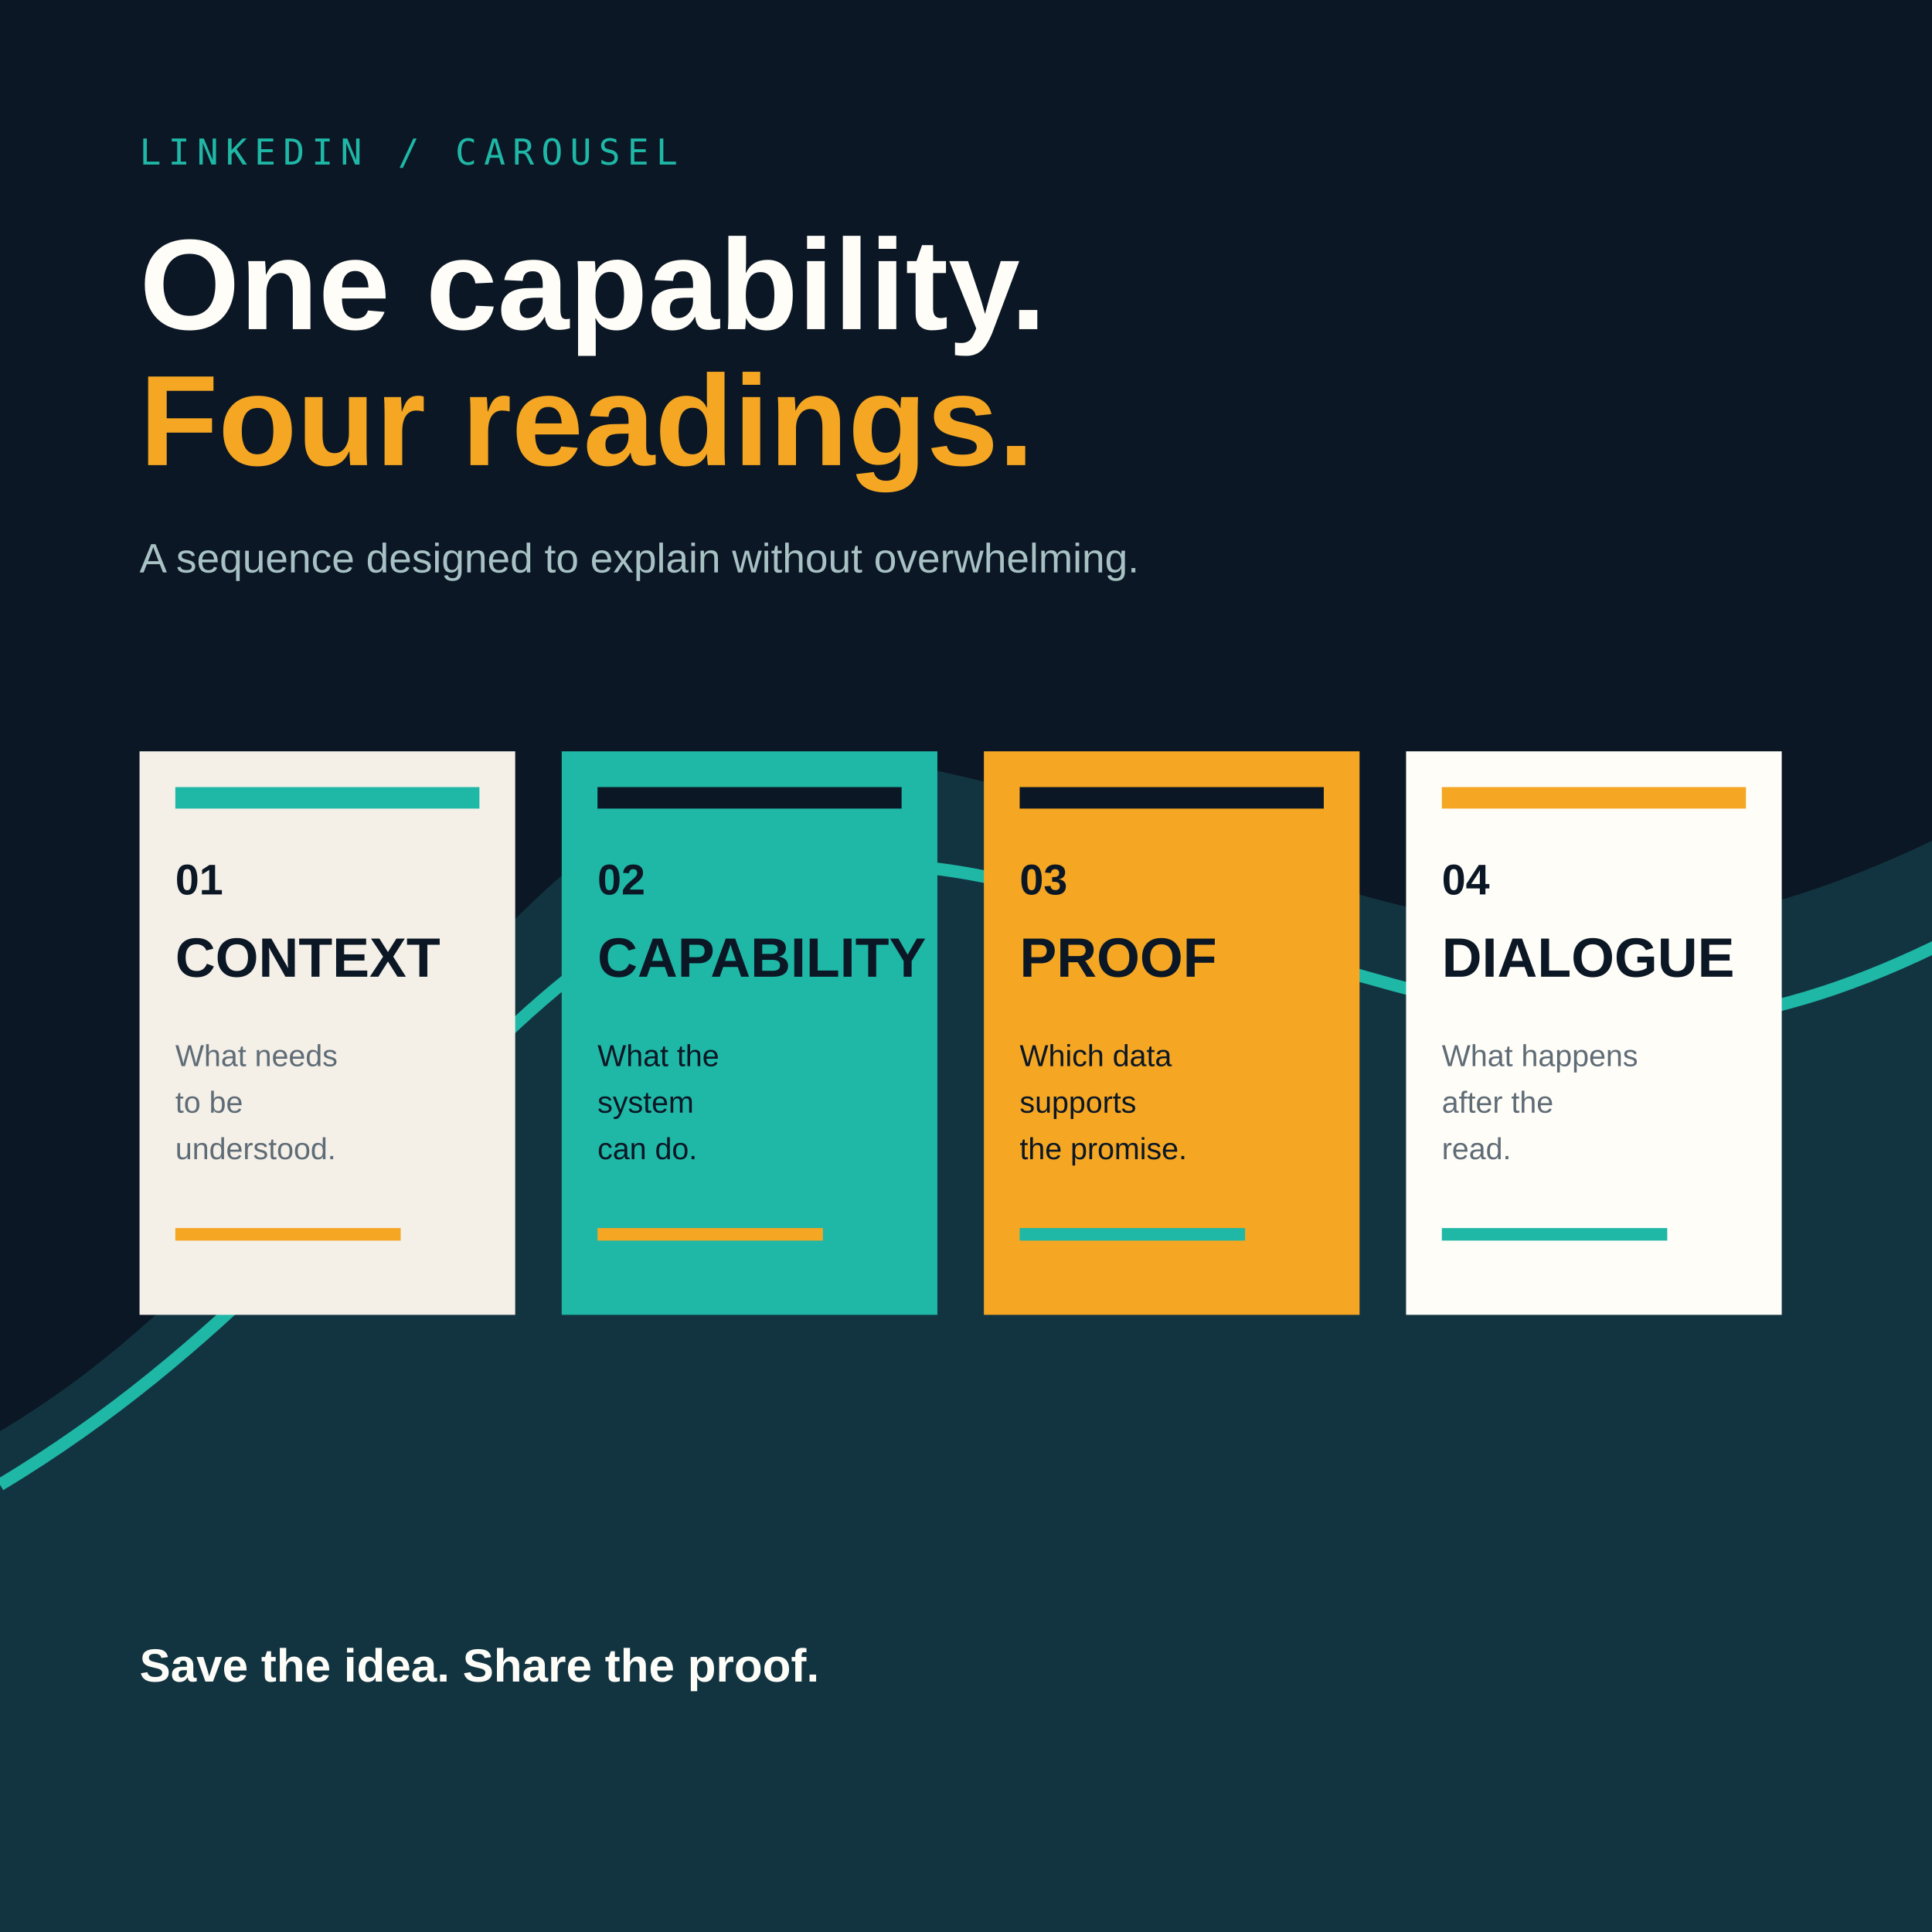
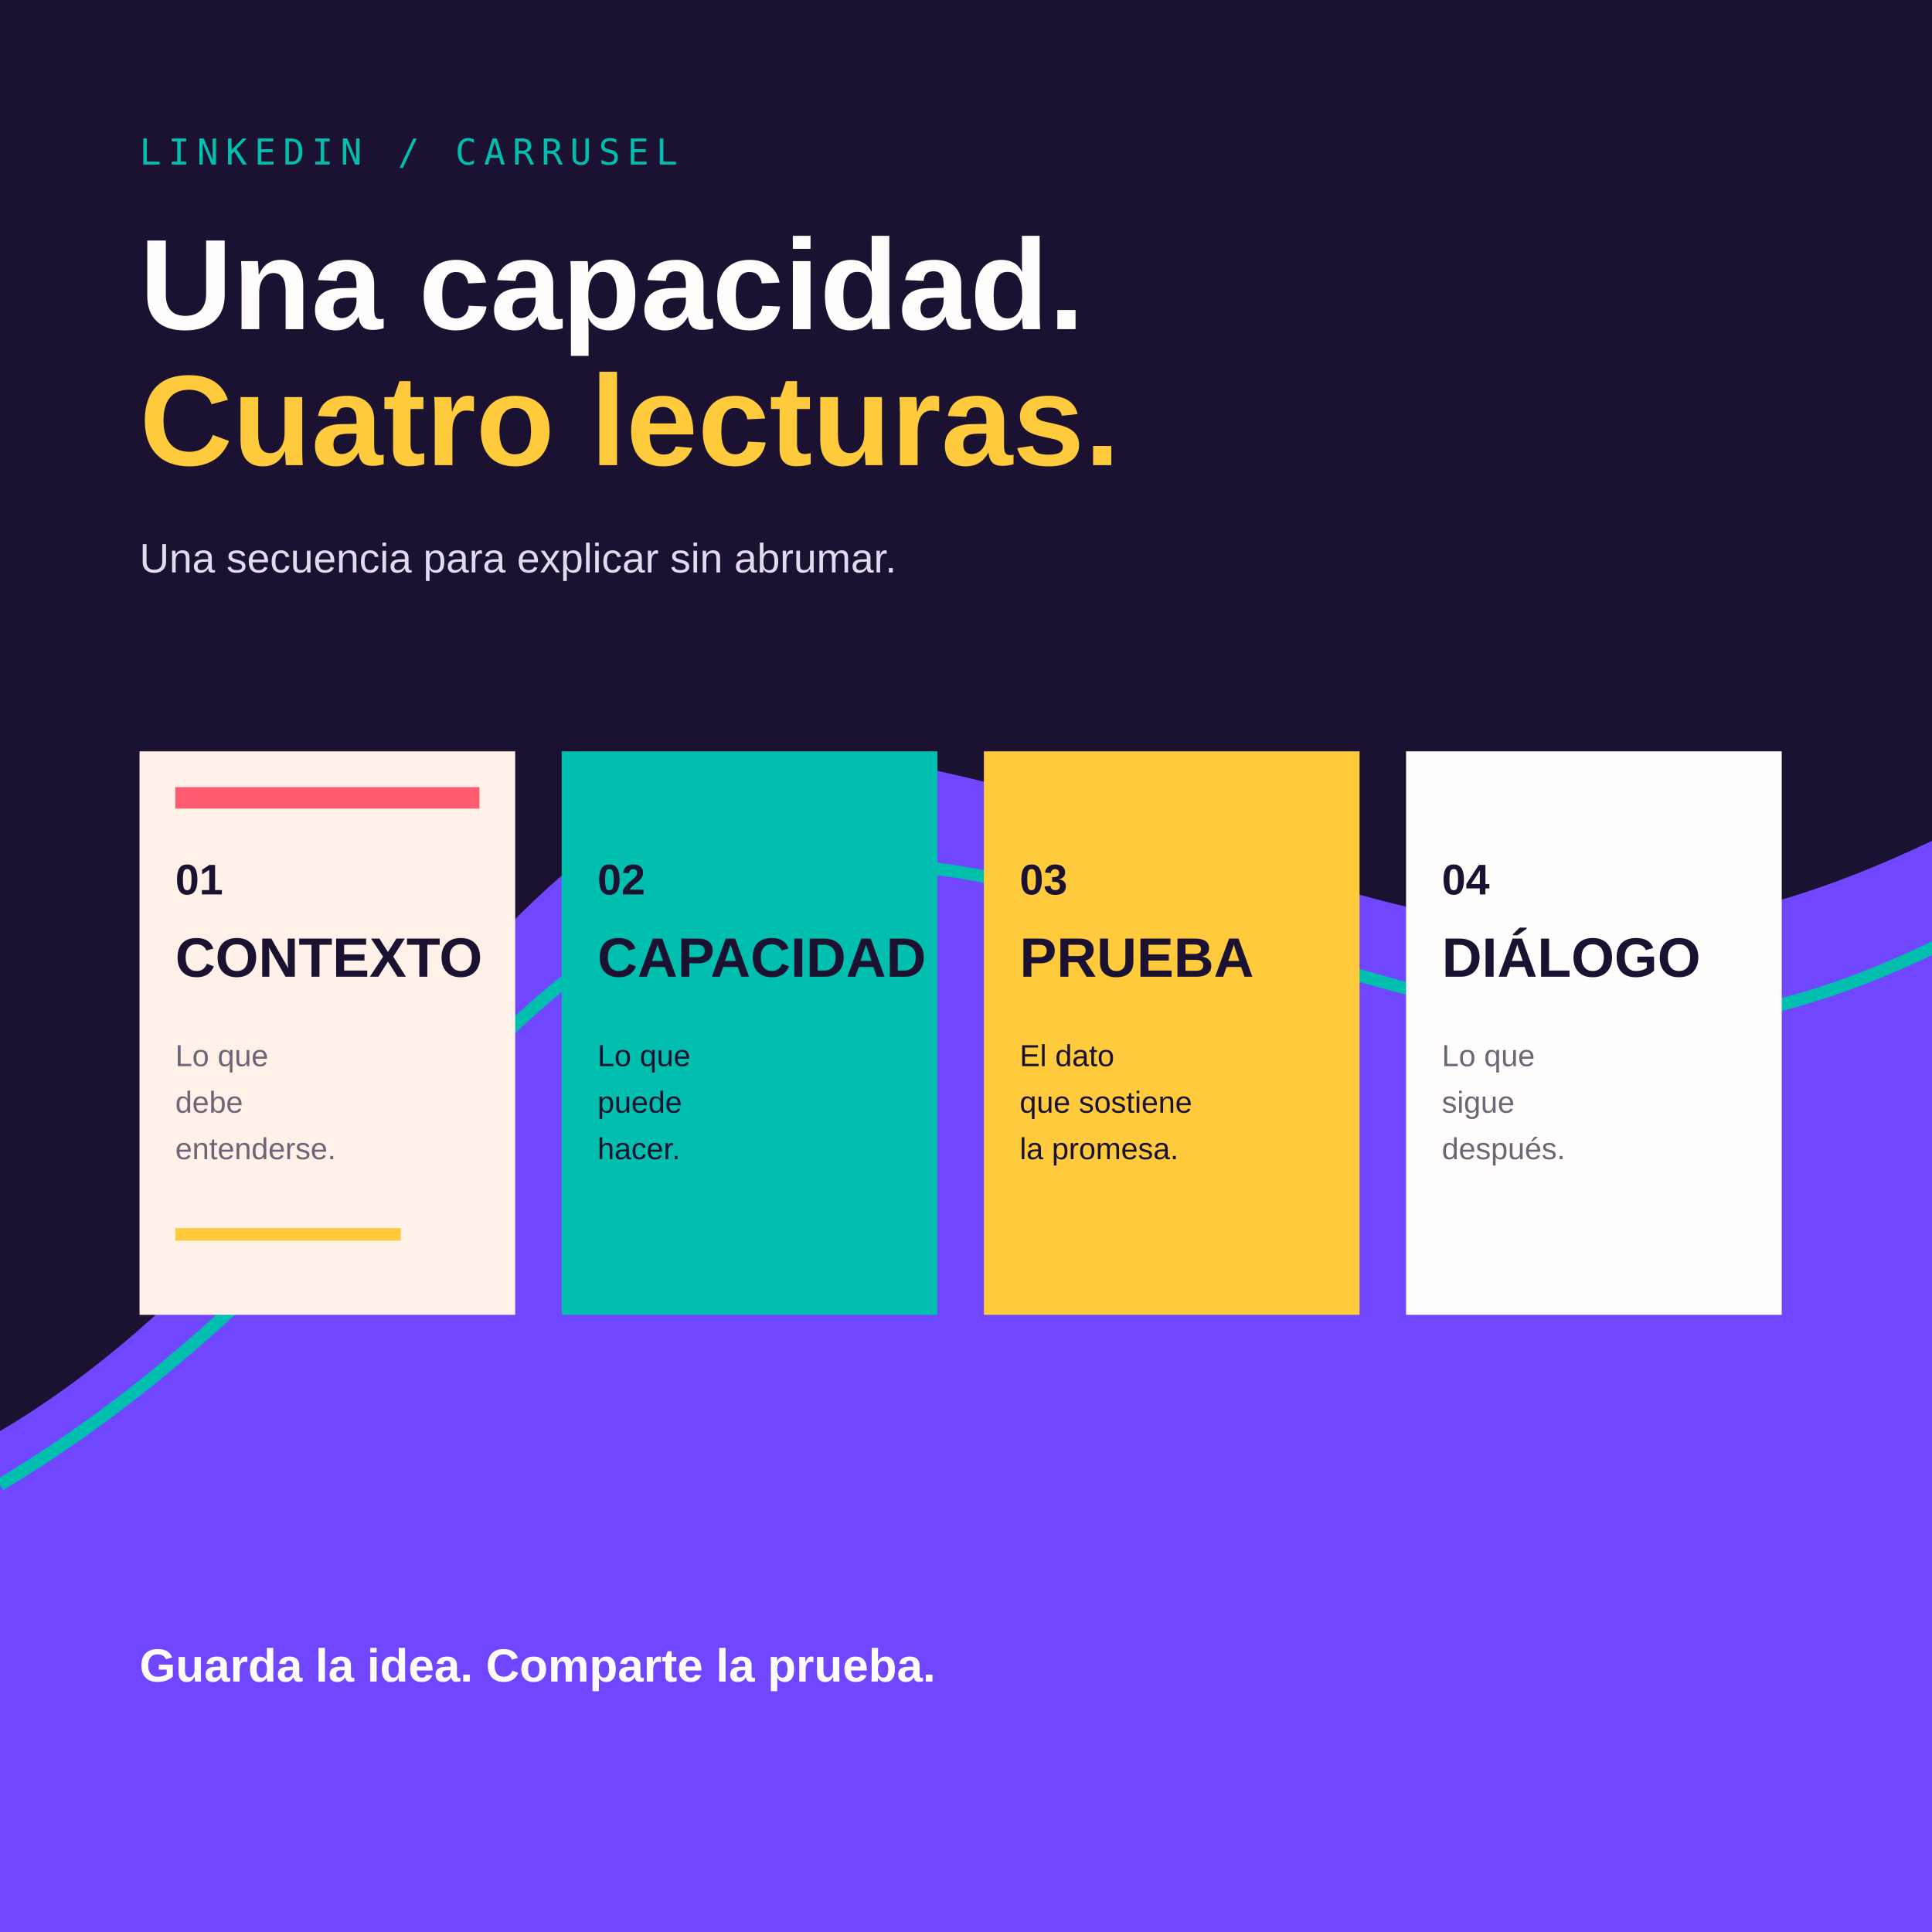
<svg xmlns="http://www.w3.org/2000/svg" viewBox="0 0 1080 1080" role="img" aria-labelledby="title desc">
-   <rect width="1080" height="1080" fill="#0b1724" />
-   <path d="M0 800c220-130 290-420 520-370s330 150 560 40v610H0Z" fill="#123441" />
-   <path d="M0 830c250-150 300-390 550-340s340 140 550 30" fill="none" stroke="#1fb7a6" stroke-width="7" />
+   <rect width="1080" height="1080" fill="#1a1230" />
+   <path d="M0 800c220-130 290-420 520-370s330 150 560 40v610H0Z" fill="#7046ff" />
+   <path d="M0 830c250-150 300-390 550-340s340 140 550 30" fill="none" stroke="#00bfae" stroke-width="7" />
  <g font-family="Arial,sans-serif">
-     <text x="78" y="92" fill="#1fb7a6" font-family="monospace" font-size="20" letter-spacing="4">LINKEDIN / CAROUSEL</text>
-     <text x="78" y="184" fill="#fffdf8" font-size="72" font-weight="700">One capability.</text>
-     <text x="78" y="260" fill="#f5a623" font-size="72" font-weight="700">Four readings.</text>
-     <text x="78" y="320" fill="#a7c1c4" font-size="23">A sequence designed to explain without overwhelming.</text>
+     <text x="78" y="92" fill="#00bfae" font-family="monospace" font-size="20" letter-spacing="4">LINKEDIN / CARRUSEL</text>
+     <text x="78" y="184" fill="#fffdfb" font-size="72" font-weight="700">Una capacidad.</text>
+     <text x="78" y="260" fill="#ffcb3d" font-size="72" font-weight="700">Cuatro lecturas.</text>
+     <text x="78" y="320" fill="#e5d9ef" font-size="23">Una secuencia para explicar sin abrumar.</text>
    <g transform="translate(78 420)">
-       <rect width="210" height="315" fill="#f4f0e8" />
-       <rect x="20" y="20" width="170" height="12" fill="#1fb7a6" />
-       <text x="20" y="80" fill="#0b1724" font-size="24" font-weight="700">01</text>
-       <text x="20" y="126" fill="#0b1724" font-size="31" font-weight="700">CONTEXT</text>
-       <text x="20" y="176" fill="#5f6c76" font-size="17">What needs</text>
-       <text x="20" y="202" fill="#5f6c76" font-size="17">to be</text>
-       <text x="20" y="228" fill="#5f6c76" font-size="17">understood.</text>
-       <path d="M20 270h126" stroke="#f5a623" stroke-width="7" />
+       <rect width="210" height="315" fill="#fff1e8" />
+       <rect x="20" y="20" width="170" height="12" fill="#ff5b70" />
+       <text x="20" y="80" fill="#1a1230" font-size="24" font-weight="700">01</text>
+       <text x="20" y="126" fill="#1a1230" font-size="31" font-weight="700">CONTEXTO</text>
+       <text x="20" y="176" fill="#6e6576" font-size="17">Lo que</text>
+       <text x="20" y="202" fill="#6e6576" font-size="17">debe</text>
+       <text x="20" y="228" fill="#6e6576" font-size="17">entenderse.</text>
+       <path d="M20 270h126" stroke="#ffcb3d" stroke-width="7" />
    </g>
    <g transform="translate(314 420)">
-       <rect width="210" height="315" fill="#1fb7a6" />
-       <rect x="20" y="20" width="170" height="12" fill="#0b1724" />
-       <text x="20" y="80" fill="#0b1724" font-size="24" font-weight="700">02</text>
-       <text x="20" y="126" fill="#0b1724" font-size="31" font-weight="700">CAPABILITY</text>
-       <text x="20" y="176" fill="#0b1724" font-size="17">What the</text>
-       <text x="20" y="202" fill="#0b1724" font-size="17">system</text>
-       <text x="20" y="228" fill="#0b1724" font-size="17">can do.</text>
-       <path d="M20 270h126" stroke="#f5a623" stroke-width="7" />
+       <rect width="210" height="315" fill="#00bfae" />
+       <text x="20" y="80" fill="#1a1230" font-size="24" font-weight="700">02</text>
+       <text x="20" y="126" fill="#1a1230" font-size="31" font-weight="700">CAPACIDAD</text>
+       <text x="20" y="176" fill="#1a1230" font-size="17">Lo que</text>
+       <text x="20" y="202" fill="#1a1230" font-size="17">puede</text>
+       <text x="20" y="228" fill="#1a1230" font-size="17">hacer.</text>
    </g>
    <g transform="translate(550 420)">
-       <rect width="210" height="315" fill="#f5a623" />
-       <rect x="20" y="20" width="170" height="12" fill="#0b1724" />
-       <text x="20" y="80" fill="#0b1724" font-size="24" font-weight="700">03</text>
-       <text x="20" y="126" fill="#0b1724" font-size="31" font-weight="700">PROOF</text>
-       <text x="20" y="176" fill="#0b1724" font-size="17">Which data</text>
-       <text x="20" y="202" fill="#0b1724" font-size="17">supports</text>
-       <text x="20" y="228" fill="#0b1724" font-size="17">the promise.</text>
-       <path d="M20 270h126" stroke="#1fb7a6" stroke-width="7" />
+       <rect width="210" height="315" fill="#ffcb3d" />
+       <text x="20" y="80" fill="#1a1230" font-size="24" font-weight="700">03</text>
+       <text x="20" y="126" fill="#1a1230" font-size="31" font-weight="700">PRUEBA</text>
+       <text x="20" y="176" fill="#1a1230" font-size="17">El dato</text>
+       <text x="20" y="202" fill="#1a1230" font-size="17">que sostiene</text>
+       <text x="20" y="228" fill="#1a1230" font-size="17">la promesa.</text>
    </g>
    <g transform="translate(786 420)">
-       <rect width="210" height="315" fill="#fffdf8" />
-       <rect x="20" y="20" width="170" height="12" fill="#f5a623" />
-       <text x="20" y="80" fill="#0b1724" font-size="24" font-weight="700">04</text>
-       <text x="20" y="126" fill="#0b1724" font-size="31" font-weight="700">DIALOGUE</text>
-       <text x="20" y="176" fill="#5f6c76" font-size="17">What happens</text>
-       <text x="20" y="202" fill="#5f6c76" font-size="17">after the</text>
-       <text x="20" y="228" fill="#5f6c76" font-size="17">read.</text>
-       <path d="M20 270h126" stroke="#1fb7a6" stroke-width="7" />
+       <rect width="210" height="315" fill="#fffdfb" />
+       <text x="20" y="80" fill="#1a1230" font-size="24" font-weight="700">04</text>
+       <text x="20" y="126" fill="#1a1230" font-size="31" font-weight="700">DIÁLOGO</text>
+       <text x="20" y="176" fill="#6e6576" font-size="17">Lo que</text>
+       <text x="20" y="202" fill="#6e6576" font-size="17">sigue</text>
+       <text x="20" y="228" fill="#6e6576" font-size="17">después.</text>
    </g>
-     <text x="78" y="940" fill="#fffdf8" font-size="26" font-weight="700">Save the idea. Share the proof.</text>
+     <text x="78" y="940" fill="#fffdfb" font-size="26" font-weight="700">Guarda la idea. Comparte la prueba.</text>
  </g>
</svg>
